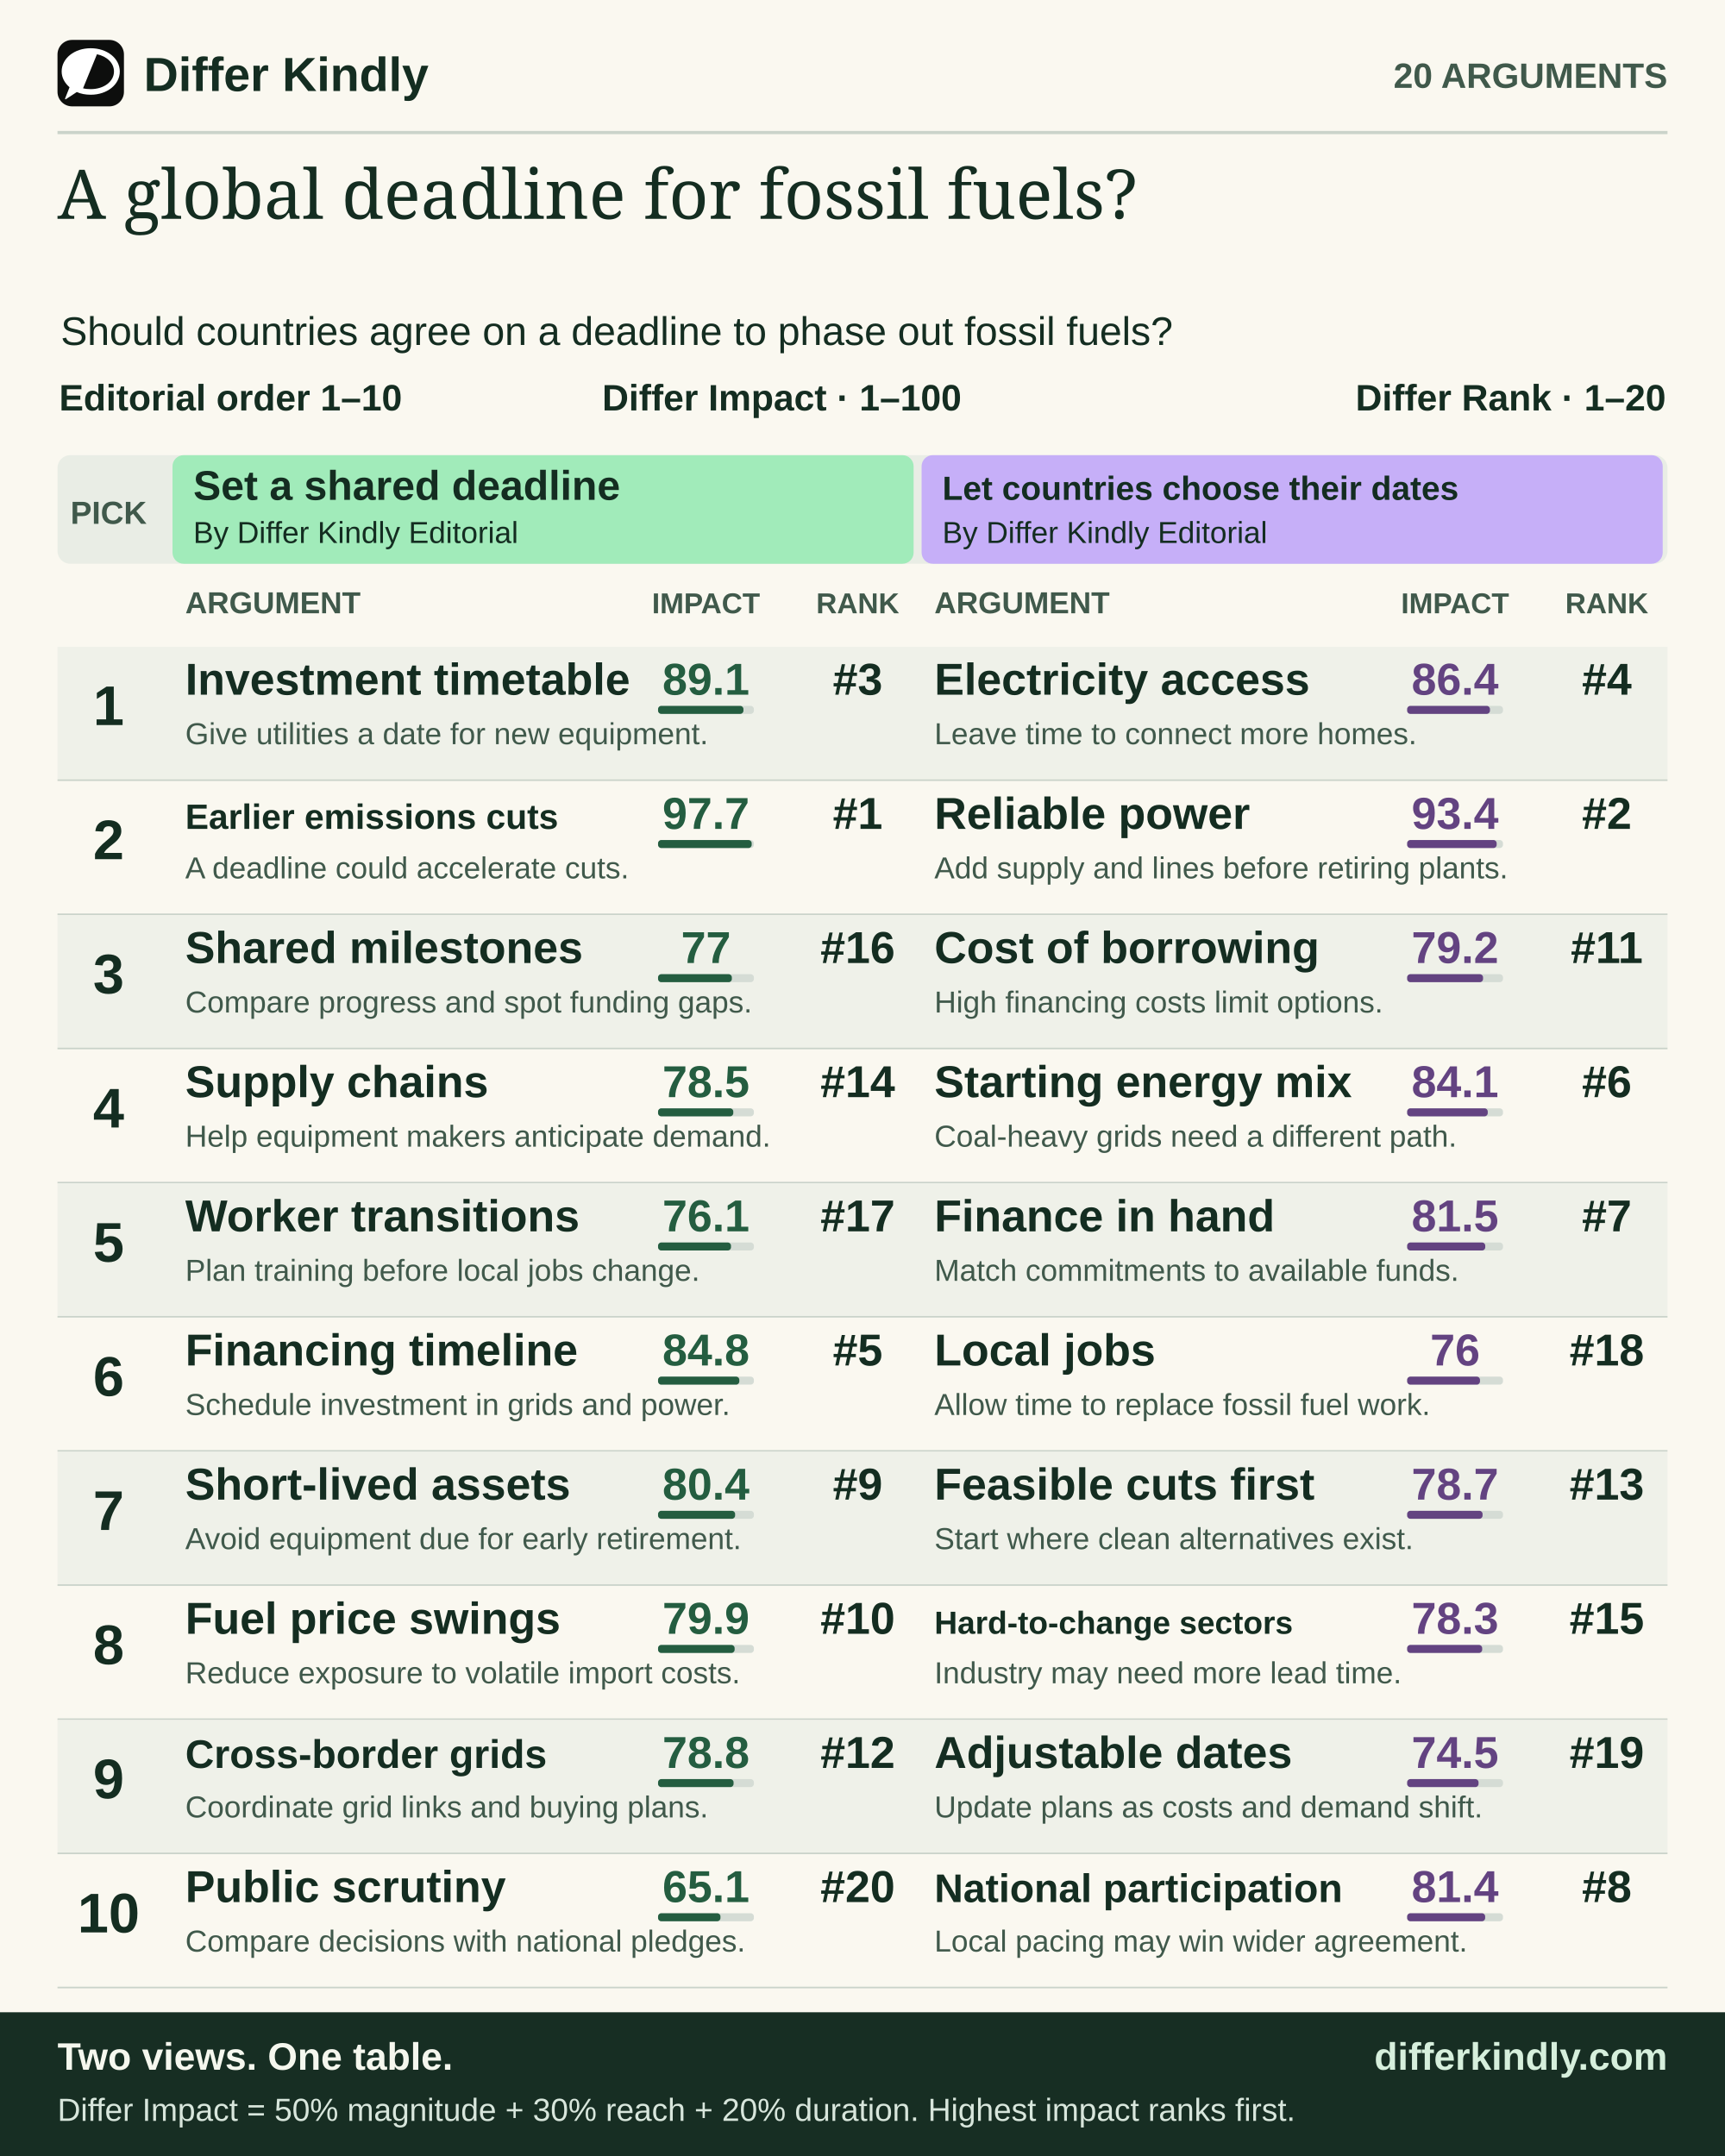
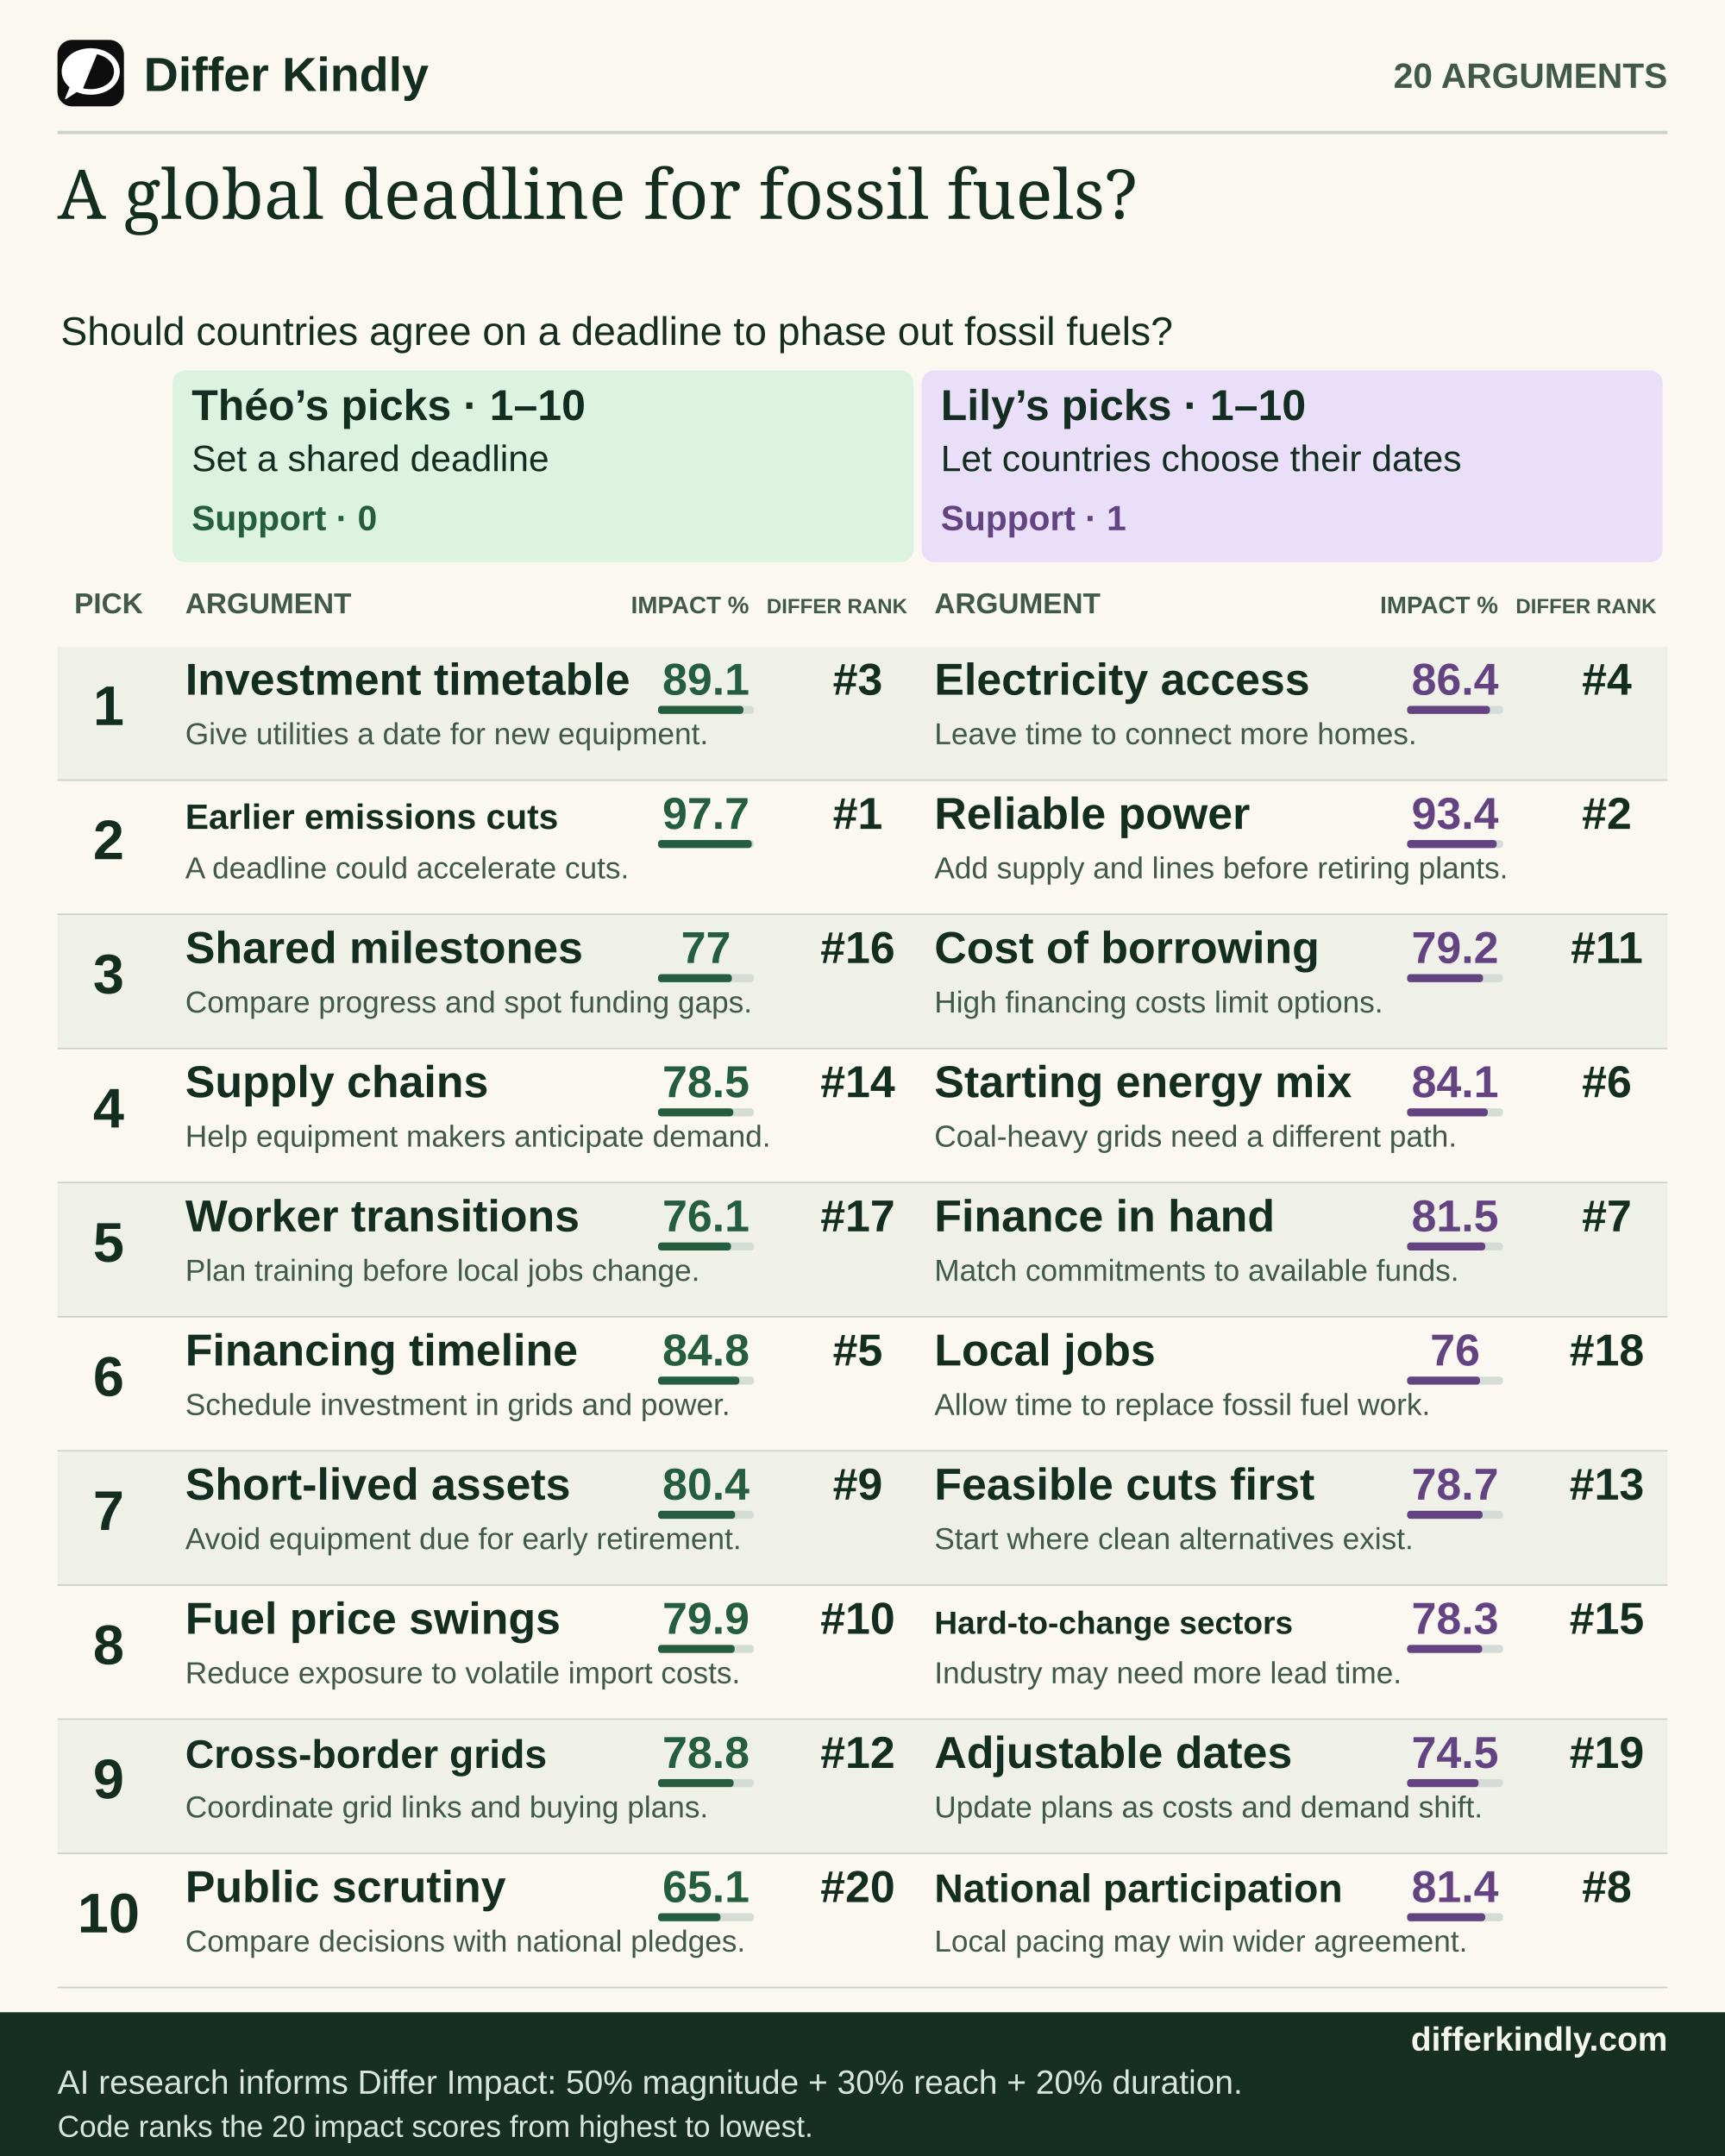
<svg xmlns="http://www.w3.org/2000/svg" width="1080" height="1350" viewBox="0 0 1080 1350" data-poster-format="impact-v2" data-rank-method="differ-rank-v1" role="img" font-family="Arial, sans-serif">
  <rect x="0" y="0" width="1080" height="1350" rx="0" fill="#faf8f0" />
  <g transform="translate(36 25) scale(1.30)">
    <rect width="32" height="32" rx="7" fill="#0d0e0d" />
    <path fill="white" fill-rule="evenodd" d="M16 4C23.9 4 30 8.9 30 15.2S23.9 26.4 16 26.4C13.6 26.4 11.3 26 9.3 25.1L4.1 28.5Q3.5 28.8 3.7 28.1L5.8 22.8C3.4 20.7 2 18.1 2 15.2C2 8.9 8.1 4 16 4ZM19 6.9L12.3 23.3C13.5 23.6 14.7 23.7 16 23.7C22.4 23.7 27.2 20 27.2 15.2C27.2 11.1 23.8 7.9 19 6.9Z" />
  </g>
  <text x="90" y="57" font-size="30" font-weight="700" fill="#142d21">Differ Kindly</text>
  <text x="1044" y="55" font-size="22" font-weight="700" fill="#40594b" text-anchor="end">20 ARGUMENTS</text>
  <rect x="36" y="82" width="1008" height="2" rx="0" fill="#cad3ca" />
  <text x="36" y="137" font-size="43" font-weight="500" fill="#142d21" font-family="Georgia, serif">A global deadline for fossil fuels?</text>
  <text x="38" y="216" font-size="25" font-weight="400" fill="#142d21">Should countries agree on a deadline to phase out fossil fuels?</text>
-   <text x="37" y="257" font-size="23" font-weight="700" fill="#142d21">Editorial order 1–10</text>
-   <text x="377" y="257" font-size="23" font-weight="700" fill="#142d21">Differ Impact · 1–100</text>
-   <text x="1043" y="257" font-size="23" font-weight="700" fill="#142d21" text-anchor="end">Differ Rank · 1–20</text>
-   <rect x="36" y="285" width="1008" height="68" rx="8" fill="#e9ede5" />
-   <text x="68" y="328" font-size="20" font-weight="700" fill="#40594b" text-anchor="middle">PICK</text>
-   <rect x="108" y="285" width="464" height="68" rx="7" fill="#a1ebba" />
-   <text x="121" y="313" font-size="26" font-weight="700" fill="#142d21">Set a shared deadline</text>
-   <text x="121" y="340" font-size="19" font-weight="500" fill="#142d21" data-byline="0">By Differ Kindly Editorial</text>
-   <text x="116" y="384" font-size="19" font-weight="700" fill="#40594b">ARGUMENT</text>
-   <text x="442" y="384" font-size="18" font-weight="700" fill="#40594b" text-anchor="middle">IMPACT</text>
-   <text x="537" y="384" font-size="18" font-weight="700" fill="#40594b" text-anchor="middle">RANK</text>
-   <rect x="577" y="285" width="464" height="68" rx="7" fill="#c6aff8" />
-   <text x="590" y="313" font-size="21" font-weight="700" fill="#142d21">Let countries choose their dates</text>
-   <text x="590" y="340" font-size="19" font-weight="500" fill="#142d21" data-byline="1">By Differ Kindly Editorial</text>
-   <text x="585" y="384" font-size="19" font-weight="700" fill="#40594b">ARGUMENT</text>
-   <text x="911" y="384" font-size="18" font-weight="700" fill="#40594b" text-anchor="middle">IMPACT</text>
-   <text x="1006" y="384" font-size="18" font-weight="700" fill="#40594b" text-anchor="middle">RANK</text>
+   <text x="68" y="384" font-size="18" font-weight="700" fill="#40594b" text-anchor="middle">PICK</text>
+   <g data-position-column="0" data-label="Set a shared deadline" data-author="Théo Blanc">
+     <rect x="108" y="232" width="464" height="120" rx="8" fill="#dcf3e1" />
+     <text x="120" y="263" font-size="27" font-weight="700" fill="#142d21" data-pick-name="Théo" data-byline="0">Théo’s picks · 1–10</text>
+     <text x="120" y="295" font-size="23" font-weight="500" fill="#142d21">Set a shared deadline</text>
+     <text x="120" y="332" font-size="22" font-weight="700" fill="#245d40" data-position-support="0">Support · 0</text>
+     <text x="116" y="384" font-size="18" font-weight="700" fill="#40594b">ARGUMENT</text>
+     <text x="432" y="384" font-size="15" font-weight="700" fill="#40594b" text-anchor="middle">IMPACT %</text>
+     <text x="524" y="384" font-size="13" font-weight="700" fill="#40594b" text-anchor="middle">DIFFER RANK</text>
+   </g>
+   <g data-position-column="1" data-label="Let countries choose their dates" data-author="Lily Chen">
+     <rect x="577" y="232" width="464" height="120" rx="8" fill="#e9dff8" />
+     <text x="589" y="263" font-size="27" font-weight="700" fill="#142d21" data-pick-name="Lily" data-byline="1">Lily’s picks · 1–10</text>
+     <text x="589" y="295" font-size="23" font-weight="500" fill="#142d21">Let countries choose their dates</text>
+     <text x="589" y="332" font-size="22" font-weight="700" fill="#634381" data-position-support="1">Support · 1</text>
+     <text x="585" y="384" font-size="18" font-weight="700" fill="#40594b">ARGUMENT</text>
+     <text x="901" y="384" font-size="15" font-weight="700" fill="#40594b" text-anchor="middle">IMPACT %</text>
+     <text x="993" y="384" font-size="13" font-weight="700" fill="#40594b" text-anchor="middle">DIFFER RANK</text>
+   </g>
  <rect x="36" y="405" width="1008" height="83" rx="0" fill="#eff1e9" />
  <text x="68" y="454" font-size="35" font-weight="700" fill="#142d21" text-anchor="middle">1</text>
-   <g data-argument-id="37b4a306-fc87-5b9c-b8cc-f2e75839834e" data-reader-id="37b4a306-fc87-5b9c-b8cc-f2e75839834e" data-rank="3" data-impact="89.1" data-author="Differ Kindly Editorial" data-confidence="moderate" data-explanation="Estimated magnitude 89/100, reach 86/100 and duration 94/100." data-pick="1" data-side="0">
+   <g data-argument-id="37b4a306-fc87-5b9c-b8cc-f2e75839834e" data-reader-id="37b4a306-fc87-5b9c-b8cc-f2e75839834e" data-rank="3" data-impact="89.1" data-author="Théo Blanc" data-confidence="moderate" data-explanation="Estimated magnitude 89/100, reach 86/100 and duration 94/100." data-pick="1" data-side="0">
    <path data-hit="" d="M108 405h464v83h-464z" fill="transparent" />
    <text x="116" y="435" font-size="28" font-weight="700" fill="#142d21">Investment timetable</text>
    <text x="442" y="435" font-size="28" font-weight="700" fill="#245d40" text-anchor="middle" data-metric="impact">89.1</text>
    <rect x="412" y="442" width="60" height="5" rx="2" fill="#d5dcd5" />
    <rect x="412" y="442" width="53.46" height="5" rx="2" fill="#245d40" />
    <text x="537" y="435" font-size="28" font-weight="700" fill="#142d21" text-anchor="middle" data-metric="rank">#3</text>
    <text x="116" y="466" font-size="19" font-weight="400" fill="#40594b">Give utilities a date for new equipment.</text>
  </g>
-   <g data-argument-id="fefe37e4-f916-584b-9c5d-c8b0840533d1" data-reader-id="fefe37e4-f916-584b-9c5d-c8b0840533d1" data-rank="4" data-impact="86.4" data-author="Differ Kindly Editorial" data-confidence="moderate" data-explanation="Estimated magnitude 96/100, reach 64/100 and duration 96/100." data-pick="1" data-side="1">
+   <g data-argument-id="fefe37e4-f916-584b-9c5d-c8b0840533d1" data-reader-id="fefe37e4-f916-584b-9c5d-c8b0840533d1" data-rank="4" data-impact="86.4" data-author="Lily Chen" data-confidence="moderate" data-explanation="Estimated magnitude 96/100, reach 64/100 and duration 96/100." data-pick="1" data-side="1">
    <path data-hit="" d="M577 405h464v83h-464z" fill="transparent" />
    <text x="585" y="435" font-size="28" font-weight="700" fill="#142d21">Electricity access</text>
    <text x="911" y="435" font-size="28" font-weight="700" fill="#634381" text-anchor="middle" data-metric="impact">86.4</text>
    <rect x="881" y="442" width="60" height="5" rx="2" fill="#d5dcd5" />
    <rect x="881" y="442" width="51.84" height="5" rx="2" fill="#634381" />
    <text x="1006" y="435" font-size="28" font-weight="700" fill="#142d21" text-anchor="middle" data-metric="rank">#4</text>
    <text x="585" y="466" font-size="19" font-weight="400" fill="#40594b">Leave time to connect more homes.</text>
  </g>
  <rect x="36" y="488" width="1008" height="1" rx="0" fill="#cad3ca" />
  <text x="68" y="538" font-size="35" font-weight="700" fill="#142d21" text-anchor="middle">2</text>
-   <g data-argument-id="2813818e-052f-5cbe-b276-6f66669b614e" data-reader-id="2813818e-052f-5cbe-b276-6f66669b614e" data-rank="1" data-impact="97.7" data-author="Differ Kindly Editorial" data-confidence="moderate" data-explanation="Estimated magnitude 97/100, reach 98/100 and duration 99/100." data-pick="2" data-side="0">
+   <g data-argument-id="2813818e-052f-5cbe-b276-6f66669b614e" data-reader-id="2813818e-052f-5cbe-b276-6f66669b614e" data-rank="1" data-impact="97.7" data-author="Théo Blanc" data-confidence="moderate" data-explanation="Estimated magnitude 97/100, reach 98/100 and duration 99/100." data-pick="2" data-side="0">
    <path data-hit="" d="M108 489h464v83h-464z" fill="transparent" />
    <text x="116" y="519" font-size="22" font-weight="700" fill="#142d21">Earlier emissions cuts</text>
    <text x="442" y="519" font-size="28" font-weight="700" fill="#245d40" text-anchor="middle" data-metric="impact">97.7</text>
    <rect x="412" y="526" width="60" height="5" rx="2" fill="#d5dcd5" />
    <rect x="412" y="526" width="58.62" height="5" rx="2" fill="#245d40" />
    <text x="537" y="519" font-size="28" font-weight="700" fill="#142d21" text-anchor="middle" data-metric="rank">#1</text>
    <text x="116" y="550" font-size="19" font-weight="400" fill="#40594b">A deadline could accelerate cuts.</text>
  </g>
-   <g data-argument-id="a2b25734-66a6-5dac-9cb0-2e56f3264d87" data-reader-id="a2b25734-66a6-5dac-9cb0-2e56f3264d87" data-rank="2" data-impact="93.4" data-author="Differ Kindly Editorial" data-confidence="moderate" data-explanation="Estimated magnitude 94/100, reach 92/100 and duration 94/100." data-pick="2" data-side="1">
+   <g data-argument-id="a2b25734-66a6-5dac-9cb0-2e56f3264d87" data-reader-id="a2b25734-66a6-5dac-9cb0-2e56f3264d87" data-rank="2" data-impact="93.4" data-author="Lily Chen" data-confidence="moderate" data-explanation="Estimated magnitude 94/100, reach 92/100 and duration 94/100." data-pick="2" data-side="1">
    <path data-hit="" d="M577 489h464v83h-464z" fill="transparent" />
    <text x="585" y="519" font-size="28" font-weight="700" fill="#142d21">Reliable power</text>
    <text x="911" y="519" font-size="28" font-weight="700" fill="#634381" text-anchor="middle" data-metric="impact">93.4</text>
    <rect x="881" y="526" width="60" height="5" rx="2" fill="#d5dcd5" />
    <rect x="881" y="526" width="56.04" height="5" rx="2" fill="#634381" />
    <text x="1006" y="519" font-size="28" font-weight="700" fill="#142d21" text-anchor="middle" data-metric="rank">#2</text>
    <text x="585" y="550" font-size="19" font-weight="400" fill="#40594b">Add supply and lines before retiring plants.</text>
  </g>
  <rect x="36" y="572" width="1008" height="1" rx="0" fill="#cad3ca" />
  <rect x="36" y="573" width="1008" height="83" rx="0" fill="#eff1e9" />
  <text x="68" y="622" font-size="35" font-weight="700" fill="#142d21" text-anchor="middle">3</text>
-   <g data-argument-id="b6f4fe3f-2dd0-55cc-ba52-3f3c281c2656" data-reader-id="b6f4fe3f-2dd0-55cc-ba52-3f3c281c2656" data-rank="16" data-impact="77" data-author="Differ Kindly Editorial" data-confidence="moderate" data-explanation="Estimated magnitude 71/100, reach 85/100 and duration 80/100." data-pick="3" data-side="0">
+   <g data-argument-id="b6f4fe3f-2dd0-55cc-ba52-3f3c281c2656" data-reader-id="b6f4fe3f-2dd0-55cc-ba52-3f3c281c2656" data-rank="16" data-impact="77" data-author="Théo Blanc" data-confidence="moderate" data-explanation="Estimated magnitude 71/100, reach 85/100 and duration 80/100." data-pick="3" data-side="0">
    <path data-hit="" d="M108 573h464v83h-464z" fill="transparent" />
    <text x="116" y="603" font-size="28" font-weight="700" fill="#142d21">Shared milestones</text>
    <text x="442" y="603" font-size="28" font-weight="700" fill="#245d40" text-anchor="middle" data-metric="impact">77</text>
    <rect x="412" y="610" width="60" height="5" rx="2" fill="#d5dcd5" />
    <rect x="412" y="610" width="46.2" height="5" rx="2" fill="#245d40" />
    <text x="537" y="603" font-size="28" font-weight="700" fill="#142d21" text-anchor="middle" data-metric="rank">#16</text>
    <text x="116" y="634" font-size="19" font-weight="400" fill="#40594b">Compare progress and spot funding gaps.</text>
  </g>
-   <g data-argument-id="962d73e7-4811-5709-8be0-c853d7645114" data-reader-id="962d73e7-4811-5709-8be0-c853d7645114" data-rank="11" data-impact="79.2" data-author="Differ Kindly Editorial" data-confidence="moderate" data-explanation="Estimated magnitude 82/100, reach 70/100 and duration 86/100." data-pick="3" data-side="1">
+   <g data-argument-id="962d73e7-4811-5709-8be0-c853d7645114" data-reader-id="962d73e7-4811-5709-8be0-c853d7645114" data-rank="11" data-impact="79.2" data-author="Lily Chen" data-confidence="moderate" data-explanation="Estimated magnitude 82/100, reach 70/100 and duration 86/100." data-pick="3" data-side="1">
    <path data-hit="" d="M577 573h464v83h-464z" fill="transparent" />
    <text x="585" y="603" font-size="28" font-weight="700" fill="#142d21">Cost of borrowing</text>
    <text x="911" y="603" font-size="28" font-weight="700" fill="#634381" text-anchor="middle" data-metric="impact">79.2</text>
    <rect x="881" y="610" width="60" height="5" rx="2" fill="#d5dcd5" />
    <rect x="881" y="610" width="47.52" height="5" rx="2" fill="#634381" />
    <text x="1006" y="603" font-size="28" font-weight="700" fill="#142d21" text-anchor="middle" data-metric="rank">#11</text>
    <text x="585" y="634" font-size="19" font-weight="400" fill="#40594b">High financing costs limit options.</text>
  </g>
  <rect x="36" y="656" width="1008" height="1" rx="0" fill="#cad3ca" />
  <text x="68" y="706" font-size="35" font-weight="700" fill="#142d21" text-anchor="middle">4</text>
-   <g data-argument-id="e6ee1db9-b620-5fd0-a2a2-0d28ad9e1421" data-reader-id="e6ee1db9-b620-5fd0-a2a2-0d28ad9e1421" data-rank="14" data-impact="78.5" data-author="Differ Kindly Editorial" data-confidence="moderate" data-explanation="Estimated magnitude 77/100, reach 76/100 and duration 86/100." data-pick="4" data-side="0">
+   <g data-argument-id="e6ee1db9-b620-5fd0-a2a2-0d28ad9e1421" data-reader-id="e6ee1db9-b620-5fd0-a2a2-0d28ad9e1421" data-rank="14" data-impact="78.5" data-author="Théo Blanc" data-confidence="moderate" data-explanation="Estimated magnitude 77/100, reach 76/100 and duration 86/100." data-pick="4" data-side="0">
    <path data-hit="" d="M108 657h464v83h-464z" fill="transparent" />
    <text x="116" y="687" font-size="28" font-weight="700" fill="#142d21">Supply chains</text>
    <text x="442" y="687" font-size="28" font-weight="700" fill="#245d40" text-anchor="middle" data-metric="impact">78.5</text>
    <rect x="412" y="694" width="60" height="5" rx="2" fill="#d5dcd5" />
    <rect x="412" y="694" width="47.1" height="5" rx="2" fill="#245d40" />
    <text x="537" y="687" font-size="28" font-weight="700" fill="#142d21" text-anchor="middle" data-metric="rank">#14</text>
    <text x="116" y="718" font-size="19" font-weight="400" fill="#40594b">Help equipment makers anticipate demand.</text>
  </g>
-   <g data-argument-id="a602158a-446b-5e96-b233-9645355eacd9" data-reader-id="a602158a-446b-5e96-b233-9645355eacd9" data-rank="6" data-impact="84.1" data-author="Differ Kindly Editorial" data-confidence="high" data-explanation="Estimated magnitude 84/100, reach 81/100 and duration 89/100." data-pick="4" data-side="1">
+   <g data-argument-id="a602158a-446b-5e96-b233-9645355eacd9" data-reader-id="a602158a-446b-5e96-b233-9645355eacd9" data-rank="6" data-impact="84.1" data-author="Lily Chen" data-confidence="high" data-explanation="Estimated magnitude 84/100, reach 81/100 and duration 89/100." data-pick="4" data-side="1">
    <path data-hit="" d="M577 657h464v83h-464z" fill="transparent" />
    <text x="585" y="687" font-size="28" font-weight="700" fill="#142d21">Starting energy mix</text>
    <text x="911" y="687" font-size="28" font-weight="700" fill="#634381" text-anchor="middle" data-metric="impact">84.1</text>
    <rect x="881" y="694" width="60" height="5" rx="2" fill="#d5dcd5" />
    <rect x="881" y="694" width="50.46" height="5" rx="2" fill="#634381" />
    <text x="1006" y="687" font-size="28" font-weight="700" fill="#142d21" text-anchor="middle" data-metric="rank">#6</text>
    <text x="585" y="718" font-size="19" font-weight="400" fill="#40594b">Coal-heavy grids need a different path.</text>
  </g>
  <rect x="36" y="740" width="1008" height="1" rx="0" fill="#cad3ca" />
  <rect x="36" y="741" width="1008" height="83" rx="0" fill="#eff1e9" />
  <text x="68" y="790" font-size="35" font-weight="700" fill="#142d21" text-anchor="middle">5</text>
-   <g data-argument-id="d23fa8b1-ed81-5529-bb85-60c357669dc7" data-reader-id="d23fa8b1-ed81-5529-bb85-60c357669dc7" data-rank="17" data-impact="76.1" data-author="Differ Kindly Editorial" data-confidence="moderate" data-explanation="Estimated magnitude 88/100, reach 49/100 and duration 87/100." data-pick="5" data-side="0">
+   <g data-argument-id="d23fa8b1-ed81-5529-bb85-60c357669dc7" data-reader-id="d23fa8b1-ed81-5529-bb85-60c357669dc7" data-rank="17" data-impact="76.1" data-author="Théo Blanc" data-confidence="moderate" data-explanation="Estimated magnitude 88/100, reach 49/100 and duration 87/100." data-pick="5" data-side="0">
    <path data-hit="" d="M108 741h464v83h-464z" fill="transparent" />
    <text x="116" y="771" font-size="28" font-weight="700" fill="#142d21">Worker transitions</text>
    <text x="442" y="771" font-size="28" font-weight="700" fill="#245d40" text-anchor="middle" data-metric="impact">76.1</text>
    <rect x="412" y="778" width="60" height="5" rx="2" fill="#d5dcd5" />
    <rect x="412" y="778" width="45.66" height="5" rx="2" fill="#245d40" />
    <text x="537" y="771" font-size="28" font-weight="700" fill="#142d21" text-anchor="middle" data-metric="rank">#17</text>
    <text x="116" y="802" font-size="19" font-weight="400" fill="#40594b">Plan training before local jobs change.</text>
  </g>
-   <g data-argument-id="6d5612f4-b8d8-5a69-a9da-b983ae26e68b" data-reader-id="6d5612f4-b8d8-5a69-a9da-b983ae26e68b" data-rank="7" data-impact="81.5" data-author="Differ Kindly Editorial" data-confidence="moderate" data-explanation="Estimated magnitude 83/100, reach 76/100 and duration 86/100." data-pick="5" data-side="1">
+   <g data-argument-id="6d5612f4-b8d8-5a69-a9da-b983ae26e68b" data-reader-id="6d5612f4-b8d8-5a69-a9da-b983ae26e68b" data-rank="7" data-impact="81.5" data-author="Lily Chen" data-confidence="moderate" data-explanation="Estimated magnitude 83/100, reach 76/100 and duration 86/100." data-pick="5" data-side="1">
    <path data-hit="" d="M577 741h464v83h-464z" fill="transparent" />
    <text x="585" y="771" font-size="28" font-weight="700" fill="#142d21">Finance in hand</text>
    <text x="911" y="771" font-size="28" font-weight="700" fill="#634381" text-anchor="middle" data-metric="impact">81.5</text>
    <rect x="881" y="778" width="60" height="5" rx="2" fill="#d5dcd5" />
    <rect x="881" y="778" width="48.9" height="5" rx="2" fill="#634381" />
    <text x="1006" y="771" font-size="28" font-weight="700" fill="#142d21" text-anchor="middle" data-metric="rank">#7</text>
    <text x="585" y="802" font-size="19" font-weight="400" fill="#40594b">Match commitments to available funds.</text>
  </g>
  <rect x="36" y="824" width="1008" height="1" rx="0" fill="#cad3ca" />
  <text x="68" y="874" font-size="35" font-weight="700" fill="#142d21" text-anchor="middle">6</text>
-   <g data-argument-id="397f018a-e5e2-5ad0-ad8c-97d510493f72" data-reader-id="397f018a-e5e2-5ad0-ad8c-97d510493f72" data-rank="5" data-impact="84.8" data-author="Differ Kindly Editorial" data-confidence="moderate" data-explanation="Estimated magnitude 84/100, reach 82/100 and duration 91/100." data-pick="6" data-side="0">
+   <g data-argument-id="397f018a-e5e2-5ad0-ad8c-97d510493f72" data-reader-id="397f018a-e5e2-5ad0-ad8c-97d510493f72" data-rank="5" data-impact="84.8" data-author="Théo Blanc" data-confidence="moderate" data-explanation="Estimated magnitude 84/100, reach 82/100 and duration 91/100." data-pick="6" data-side="0">
    <path data-hit="" d="M108 825h464v83h-464z" fill="transparent" />
    <text x="116" y="855" font-size="28" font-weight="700" fill="#142d21">Financing timeline</text>
    <text x="442" y="855" font-size="28" font-weight="700" fill="#245d40" text-anchor="middle" data-metric="impact">84.8</text>
    <rect x="412" y="862" width="60" height="5" rx="2" fill="#d5dcd5" />
    <rect x="412" y="862" width="50.88" height="5" rx="2" fill="#245d40" />
    <text x="537" y="855" font-size="28" font-weight="700" fill="#142d21" text-anchor="middle" data-metric="rank">#5</text>
    <text x="116" y="886" font-size="19" font-weight="400" fill="#40594b">Schedule investment in grids and power.</text>
  </g>
-   <g data-argument-id="5986d995-b270-5b21-85a8-4da28bac45d5" data-reader-id="5986d995-b270-5b21-85a8-4da28bac45d5" data-rank="18" data-impact="76" data-author="Differ Kindly Editorial" data-confidence="moderate" data-explanation="Estimated magnitude 89/100, reach 47/100 and duration 87/100." data-pick="6" data-side="1">
+   <g data-argument-id="5986d995-b270-5b21-85a8-4da28bac45d5" data-reader-id="5986d995-b270-5b21-85a8-4da28bac45d5" data-rank="18" data-impact="76" data-author="Lily Chen" data-confidence="moderate" data-explanation="Estimated magnitude 89/100, reach 47/100 and duration 87/100." data-pick="6" data-side="1">
    <path data-hit="" d="M577 825h464v83h-464z" fill="transparent" />
    <text x="585" y="855" font-size="28" font-weight="700" fill="#142d21">Local jobs</text>
    <text x="911" y="855" font-size="28" font-weight="700" fill="#634381" text-anchor="middle" data-metric="impact">76</text>
    <rect x="881" y="862" width="60" height="5" rx="2" fill="#d5dcd5" />
    <rect x="881" y="862" width="45.6" height="5" rx="2" fill="#634381" />
    <text x="1006" y="855" font-size="28" font-weight="700" fill="#142d21" text-anchor="middle" data-metric="rank">#18</text>
    <text x="585" y="886" font-size="19" font-weight="400" fill="#40594b">Allow time to replace fossil fuel work.</text>
  </g>
  <rect x="36" y="908" width="1008" height="1" rx="0" fill="#cad3ca" />
  <rect x="36" y="909" width="1008" height="83" rx="0" fill="#eff1e9" />
  <text x="68" y="958" font-size="35" font-weight="700" fill="#142d21" text-anchor="middle">7</text>
-   <g data-argument-id="2cd462d7-63e2-5214-8967-909efbb11ac9" data-reader-id="2cd462d7-63e2-5214-8967-909efbb11ac9" data-rank="9" data-impact="80.4" data-author="Differ Kindly Editorial" data-confidence="moderate" data-explanation="Estimated magnitude 82/100, reach 72/100 and duration 89/100." data-pick="7" data-side="0">
+   <g data-argument-id="2cd462d7-63e2-5214-8967-909efbb11ac9" data-reader-id="2cd462d7-63e2-5214-8967-909efbb11ac9" data-rank="9" data-impact="80.4" data-author="Théo Blanc" data-confidence="moderate" data-explanation="Estimated magnitude 82/100, reach 72/100 and duration 89/100." data-pick="7" data-side="0">
    <path data-hit="" d="M108 909h464v83h-464z" fill="transparent" />
    <text x="116" y="939" font-size="28" font-weight="700" fill="#142d21">Short-lived assets</text>
    <text x="442" y="939" font-size="28" font-weight="700" fill="#245d40" text-anchor="middle" data-metric="impact">80.4</text>
    <rect x="412" y="946" width="60" height="5" rx="2" fill="#d5dcd5" />
    <rect x="412" y="946" width="48.24" height="5" rx="2" fill="#245d40" />
    <text x="537" y="939" font-size="28" font-weight="700" fill="#142d21" text-anchor="middle" data-metric="rank">#9</text>
    <text x="116" y="970" font-size="19" font-weight="400" fill="#40594b">Avoid equipment due for early retirement.</text>
  </g>
-   <g data-argument-id="3787b42c-3ccf-55e1-8f16-24f62f901d90" data-reader-id="3787b42c-3ccf-55e1-8f16-24f62f901d90" data-rank="13" data-impact="78.7" data-author="Differ Kindly Editorial" data-confidence="moderate" data-explanation="Estimated magnitude 80/100, reach 77/100 and duration 78/100." data-pick="7" data-side="1">
+   <g data-argument-id="3787b42c-3ccf-55e1-8f16-24f62f901d90" data-reader-id="3787b42c-3ccf-55e1-8f16-24f62f901d90" data-rank="13" data-impact="78.7" data-author="Lily Chen" data-confidence="moderate" data-explanation="Estimated magnitude 80/100, reach 77/100 and duration 78/100." data-pick="7" data-side="1">
    <path data-hit="" d="M577 909h464v83h-464z" fill="transparent" />
    <text x="585" y="939" font-size="28" font-weight="700" fill="#142d21">Feasible cuts first</text>
    <text x="911" y="939" font-size="28" font-weight="700" fill="#634381" text-anchor="middle" data-metric="impact">78.7</text>
    <rect x="881" y="946" width="60" height="5" rx="2" fill="#d5dcd5" />
    <rect x="881" y="946" width="47.22" height="5" rx="2" fill="#634381" />
    <text x="1006" y="939" font-size="28" font-weight="700" fill="#142d21" text-anchor="middle" data-metric="rank">#13</text>
    <text x="585" y="970" font-size="19" font-weight="400" fill="#40594b">Start where clean alternatives exist.</text>
  </g>
  <rect x="36" y="992" width="1008" height="1" rx="0" fill="#cad3ca" />
  <text x="68" y="1042" font-size="35" font-weight="700" fill="#142d21" text-anchor="middle">8</text>
-   <g data-argument-id="ad5a6ebf-d5a5-51c5-ac35-9eebccce7a7a" data-reader-id="ad5a6ebf-d5a5-51c5-ac35-9eebccce7a7a" data-rank="10" data-impact="79.9" data-author="Differ Kindly Editorial" data-confidence="moderate" data-explanation="Estimated magnitude 79/100, reach 78/100 and duration 85/100." data-pick="8" data-side="0">
+   <g data-argument-id="ad5a6ebf-d5a5-51c5-ac35-9eebccce7a7a" data-reader-id="ad5a6ebf-d5a5-51c5-ac35-9eebccce7a7a" data-rank="10" data-impact="79.9" data-author="Théo Blanc" data-confidence="moderate" data-explanation="Estimated magnitude 79/100, reach 78/100 and duration 85/100." data-pick="8" data-side="0">
    <path data-hit="" d="M108 993h464v83h-464z" fill="transparent" />
    <text x="116" y="1023" font-size="28" font-weight="700" fill="#142d21">Fuel price swings</text>
    <text x="442" y="1023" font-size="28" font-weight="700" fill="#245d40" text-anchor="middle" data-metric="impact">79.9</text>
    <rect x="412" y="1030" width="60" height="5" rx="2" fill="#d5dcd5" />
    <rect x="412" y="1030" width="47.94" height="5" rx="2" fill="#245d40" />
    <text x="537" y="1023" font-size="28" font-weight="700" fill="#142d21" text-anchor="middle" data-metric="rank">#10</text>
    <text x="116" y="1054" font-size="19" font-weight="400" fill="#40594b">Reduce exposure to volatile import costs.</text>
  </g>
-   <g data-argument-id="5fe0c043-a1e3-5e1b-b55a-9d0653cc1733" data-reader-id="5fe0c043-a1e3-5e1b-b55a-9d0653cc1733" data-rank="15" data-impact="78.3" data-author="Differ Kindly Editorial" data-confidence="moderate" data-explanation="Estimated magnitude 81/100, reach 68/100 and duration 87/100." data-pick="8" data-side="1">
+   <g data-argument-id="5fe0c043-a1e3-5e1b-b55a-9d0653cc1733" data-reader-id="5fe0c043-a1e3-5e1b-b55a-9d0653cc1733" data-rank="15" data-impact="78.3" data-author="Lily Chen" data-confidence="moderate" data-explanation="Estimated magnitude 81/100, reach 68/100 and duration 87/100." data-pick="8" data-side="1">
    <path data-hit="" d="M577 993h464v83h-464z" fill="transparent" />
    <text x="585" y="1023" font-size="20" font-weight="700" fill="#142d21">Hard-to-change sectors</text>
    <text x="911" y="1023" font-size="28" font-weight="700" fill="#634381" text-anchor="middle" data-metric="impact">78.3</text>
    <rect x="881" y="1030" width="60" height="5" rx="2" fill="#d5dcd5" />
    <rect x="881" y="1030" width="46.98" height="5" rx="2" fill="#634381" />
    <text x="1006" y="1023" font-size="28" font-weight="700" fill="#142d21" text-anchor="middle" data-metric="rank">#15</text>
    <text x="585" y="1054" font-size="19" font-weight="400" fill="#40594b">Industry may need more lead time.</text>
  </g>
  <rect x="36" y="1076" width="1008" height="1" rx="0" fill="#cad3ca" />
  <rect x="36" y="1077" width="1008" height="83" rx="0" fill="#eff1e9" />
  <text x="68" y="1126" font-size="35" font-weight="700" fill="#142d21" text-anchor="middle">9</text>
-   <g data-argument-id="ffb5e2fc-8a2c-5242-9761-e0f02f99c89b" data-reader-id="ffb5e2fc-8a2c-5242-9761-e0f02f99c89b" data-rank="12" data-impact="78.8" data-author="Differ Kindly Editorial" data-confidence="moderate" data-explanation="Estimated magnitude 78/100, reach 72/100 and duration 91/100." data-pick="9" data-side="0">
+   <g data-argument-id="ffb5e2fc-8a2c-5242-9761-e0f02f99c89b" data-reader-id="ffb5e2fc-8a2c-5242-9761-e0f02f99c89b" data-rank="12" data-impact="78.8" data-author="Théo Blanc" data-confidence="moderate" data-explanation="Estimated magnitude 78/100, reach 72/100 and duration 91/100." data-pick="9" data-side="0">
    <path data-hit="" d="M108 1077h464v83h-464z" fill="transparent" />
    <text x="116" y="1107" font-size="25" font-weight="700" fill="#142d21">Cross-border grids</text>
    <text x="442" y="1107" font-size="28" font-weight="700" fill="#245d40" text-anchor="middle" data-metric="impact">78.8</text>
    <rect x="412" y="1114" width="60" height="5" rx="2" fill="#d5dcd5" />
    <rect x="412" y="1114" width="47.28" height="5" rx="2" fill="#245d40" />
    <text x="537" y="1107" font-size="28" font-weight="700" fill="#142d21" text-anchor="middle" data-metric="rank">#12</text>
    <text x="116" y="1138" font-size="19" font-weight="400" fill="#40594b">Coordinate grid links and buying plans.</text>
  </g>
-   <g data-argument-id="cb8b62df-e1b6-50a1-9c94-4ecf304d99e7" data-reader-id="cb8b62df-e1b6-50a1-9c94-4ecf304d99e7" data-rank="19" data-impact="74.5" data-author="Differ Kindly Editorial" data-confidence="moderate" data-explanation="Estimated magnitude 71/100, reach 78/100 and duration 78/100." data-pick="9" data-side="1">
+   <g data-argument-id="cb8b62df-e1b6-50a1-9c94-4ecf304d99e7" data-reader-id="cb8b62df-e1b6-50a1-9c94-4ecf304d99e7" data-rank="19" data-impact="74.5" data-author="Lily Chen" data-confidence="moderate" data-explanation="Estimated magnitude 71/100, reach 78/100 and duration 78/100." data-pick="9" data-side="1">
    <path data-hit="" d="M577 1077h464v83h-464z" fill="transparent" />
    <text x="585" y="1107" font-size="28" font-weight="700" fill="#142d21">Adjustable dates</text>
    <text x="911" y="1107" font-size="28" font-weight="700" fill="#634381" text-anchor="middle" data-metric="impact">74.5</text>
    <rect x="881" y="1114" width="60" height="5" rx="2" fill="#d5dcd5" />
    <rect x="881" y="1114" width="44.7" height="5" rx="2" fill="#634381" />
    <text x="1006" y="1107" font-size="28" font-weight="700" fill="#142d21" text-anchor="middle" data-metric="rank">#19</text>
    <text x="585" y="1138" font-size="19" font-weight="400" fill="#40594b">Update plans as costs and demand shift.</text>
  </g>
  <rect x="36" y="1160" width="1008" height="1" rx="0" fill="#cad3ca" />
  <text x="68" y="1210" font-size="35" font-weight="700" fill="#142d21" text-anchor="middle">10</text>
-   <g data-argument-id="f26fa93a-5a74-5b09-b6c6-4a3e8ffeef82" data-reader-id="f26fa93a-5a74-5b09-b6c6-4a3e8ffeef82" data-rank="20" data-impact="65.1" data-author="Differ Kindly Editorial" data-confidence="moderate" data-explanation="Estimated magnitude 55/100, reach 78/100 and duration 71/100." data-pick="10" data-side="0">
+   <g data-argument-id="f26fa93a-5a74-5b09-b6c6-4a3e8ffeef82" data-reader-id="f26fa93a-5a74-5b09-b6c6-4a3e8ffeef82" data-rank="20" data-impact="65.1" data-author="Théo Blanc" data-confidence="moderate" data-explanation="Estimated magnitude 55/100, reach 78/100 and duration 71/100." data-pick="10" data-side="0">
    <path data-hit="" d="M108 1161h464v83h-464z" fill="transparent" />
    <text x="116" y="1191" font-size="28" font-weight="700" fill="#142d21">Public scrutiny</text>
    <text x="442" y="1191" font-size="28" font-weight="700" fill="#245d40" text-anchor="middle" data-metric="impact">65.1</text>
    <rect x="412" y="1198" width="60" height="5" rx="2" fill="#d5dcd5" />
    <rect x="412" y="1198" width="39.06" height="5" rx="2" fill="#245d40" />
    <text x="537" y="1191" font-size="28" font-weight="700" fill="#142d21" text-anchor="middle" data-metric="rank">#20</text>
    <text x="116" y="1222" font-size="19" font-weight="400" fill="#40594b">Compare decisions with national pledges.</text>
  </g>
-   <g data-argument-id="423bc884-7476-524c-84d8-37bd3532d30f" data-reader-id="423bc884-7476-524c-84d8-37bd3532d30f" data-rank="8" data-impact="81.4" data-author="Differ Kindly Editorial" data-confidence="low" data-explanation="Estimated magnitude 78/100, reach 86/100 and duration 83/100." data-pick="10" data-side="1">
+   <g data-argument-id="423bc884-7476-524c-84d8-37bd3532d30f" data-reader-id="423bc884-7476-524c-84d8-37bd3532d30f" data-rank="8" data-impact="81.4" data-author="Lily Chen" data-confidence="low" data-explanation="Estimated magnitude 78/100, reach 86/100 and duration 83/100." data-pick="10" data-side="1">
    <path data-hit="" d="M577 1161h464v83h-464z" fill="transparent" />
    <text x="585" y="1191" font-size="25" font-weight="700" fill="#142d21">National participation</text>
    <text x="911" y="1191" font-size="28" font-weight="700" fill="#634381" text-anchor="middle" data-metric="impact">81.4</text>
    <rect x="881" y="1198" width="60" height="5" rx="2" fill="#d5dcd5" />
    <rect x="881" y="1198" width="48.84" height="5" rx="2" fill="#634381" />
    <text x="1006" y="1191" font-size="28" font-weight="700" fill="#142d21" text-anchor="middle" data-metric="rank">#8</text>
    <text x="585" y="1222" font-size="19" font-weight="400" fill="#40594b">Local pacing may win wider agreement.</text>
  </g>
  <rect x="36" y="1244" width="1008" height="1" rx="0" fill="#cad3ca" />
-   <rect x="0" y="1260" width="1080" height="90" rx="0" fill="#172e23" />
-   <text x="36" y="1296" font-size="24" font-weight="700" fill="#f5f7ee" data-activity="">Two views. One table.</text>
-   <text x="1044" y="1296" font-size="24" font-weight="700" fill="#d6efdc" text-anchor="end">differkindly.com</text>
-   <text x="36" y="1328" font-size="20" font-weight="400" fill="#d8e6dc" data-rubric="">Differ Impact = 50% magnitude + 30% reach + 20% duration. Highest impact ranks first.</text>
+   <rect x="0" y="1260" width="1080" height="90" fill="#172e23" />
+   <text x="36" y="1284" font-size="22" font-weight="700" fill="#f5f7ee" data-activity="" />
+   <text x="1044" y="1284" font-size="21" font-weight="700" fill="#f5f7ee" text-anchor="end">differkindly.com</text>
+   <text x="36" y="1311" font-size="21" font-weight="400" fill="#d8e6dc" data-rubric="">AI research informs Differ Impact: 50% magnitude + 30% reach + 20% duration.</text>
+   <text x="36" y="1338" font-size="19" font-weight="400" fill="#d8e6dc">Code ranks the 20 impact scores from highest to lowest.</text>
+   <text x="1044" y="1338" font-size="17" font-weight="400" fill="#d8e6dc" text-anchor="end" data-audience="" />
</svg>
